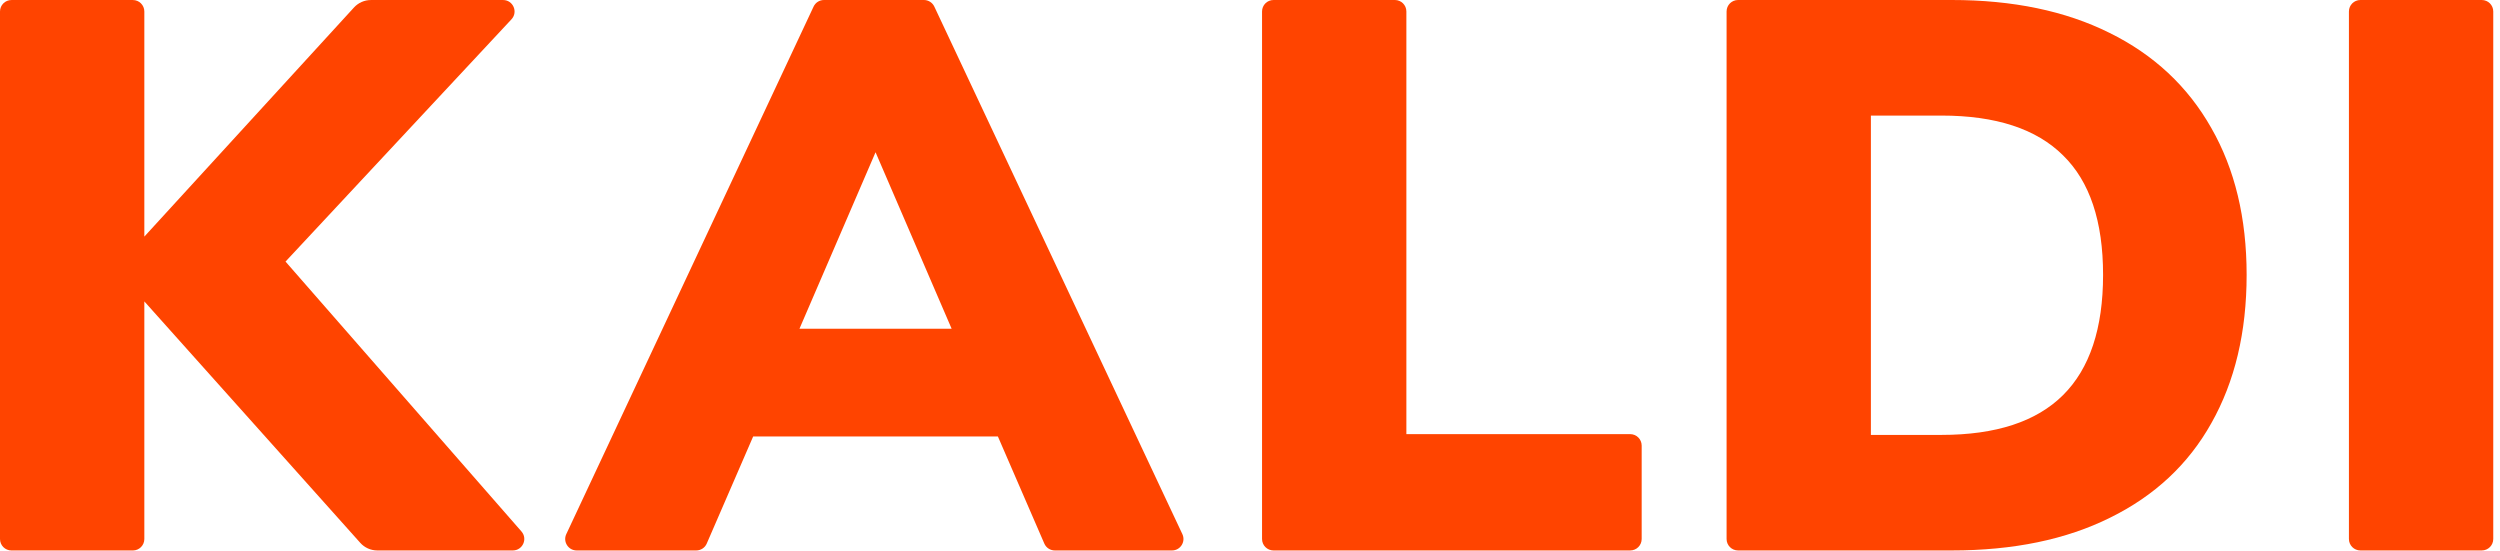
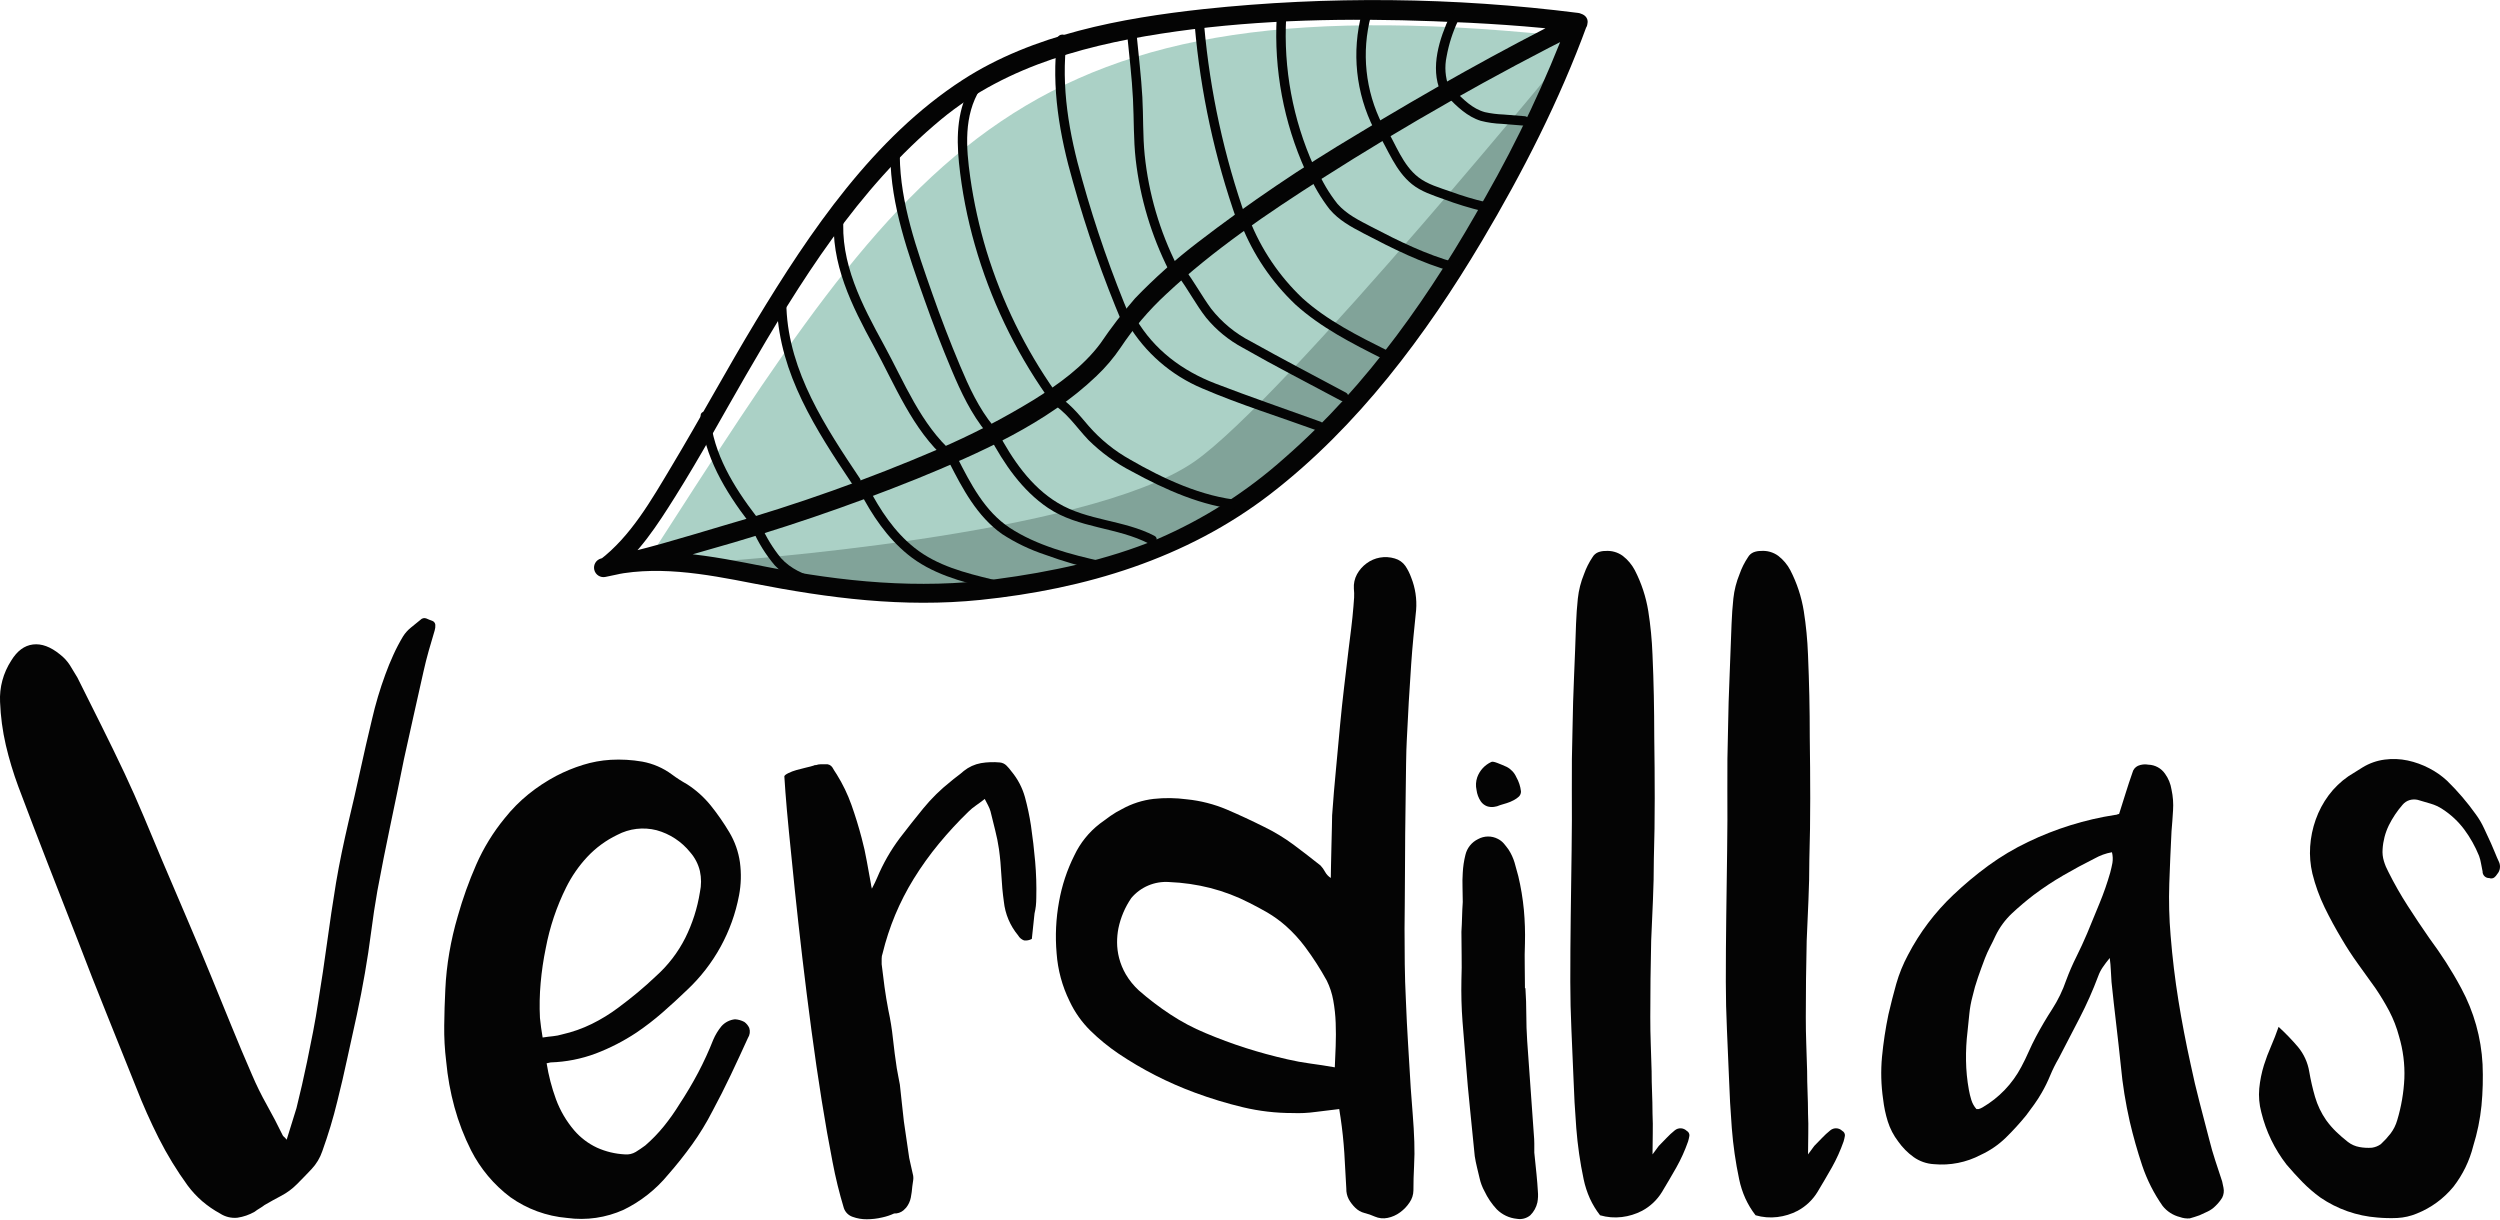
- <svg xmlns="http://www.w3.org/2000/svg" xmlns:xlink="http://www.w3.org/1999/xlink" viewBox="0 0 109 24">
-   <g transform="translate(-1470)">
-     <g style="mix-blend-mode:normal" transform="translate(1470)" fill="#f40">
-       <use xlink:href="#b" style="mix-blend-mode:normal" />
-       <use xlink:href="#c" style="mix-blend-mode:normal" />
-       <use xlink:href="#d" style="mix-blend-mode:normal" />
-       <use xlink:href="#e" style="mix-blend-mode:normal" />
-       <use xlink:href="#f" style="mix-blend-mode:normal" />
+ <svg xmlns="http://www.w3.org/2000/svg" width="535.149" height="260.997" viewBox="0 0 535.149 260.997">
+   <g id="Grupo_53" data-name="Grupo 53" transform="translate(-7.117 -33.94)">
+     <g id="Grupo_49" data-name="Grupo 49" transform="translate(145.511 39.348)">
+       <path id="Trazado_271" data-name="Trazado 271" d="M31.213,149.786c70.041,7.323,78.185,5.847,108.705-3.75,47.28-16.374,73.607-66.612,90.97-108.458C110.053,24.063,88.17,61.349,31.213,149.786Z" transform="translate(-31.213 -34.882)" fill="#abd1c6" />
+       <path id="Trazado_272" data-name="Trazado 272" d="M34.075,147.347s77.76-5.3,100.814-21.274c19.35-13.405,82.424-90.723,82.424-90.723C190.8,100.745,125.705,182.618,34.075,147.347Z" transform="translate(-17.637 -32.655)" fill="#81a399" />
+     </g>
+     <g id="Grupo_52" data-name="Grupo 52" transform="translate(7.117 33.94)">
+       <g id="Grupo_50" data-name="Grupo 50" transform="translate(127.154)">
+         <path id="Trazado_273" data-name="Trazado 273" d="M35.265,54.926A31.132,31.132,0,0,0,40,62.508c2.286,2.458,5.29,3.733,8.414,4.773,1.241.414,1.826-1.528.592-1.941-2.877-.959-5.617-2.1-7.685-4.394a30.122,30.122,0,0,1-4.267-6.978c-.586-1.172-2.372-.213-1.792.959Z" transform="translate(-1.293 58.528)" fill="#040404" />
+         <path id="Trazado_274" data-name="Trazado 274" d="M237.937,38.144a266.543,266.543,0,0,1-17.827,37.895c-11.418,20.515-25.191,40.359-42.978,55.878a100.683,100.683,0,0,1-27.178,17.374c-10.872,4.537-22.968,7.093-34.615,8.627-16.639,2.188-32.881.557-49.244-2.653-11.579-2.269-23.64-4.779-35.339-1.775a2.03,2.03,0,0,0,.948,3.946c7.317-1.436,14.571-3.676,21.727-5.726a433.467,433.467,0,0,0,44.9-15.266c13.428-5.491,27.873-11.843,38.492-22.02a36.308,36.308,0,0,0,5.163-6.088,63.439,63.439,0,0,1,9.77-11.452c10.08-9.448,21.676-17.282,33.289-24.7a621.118,621.118,0,0,1,55.791-31.658c1.959-.982.965-3.584-.907-3.819a346.439,346.439,0,0,0-80.189-.821c-17.563,1.924-36.471,5.382-51.553,15.145-19.085,12.354-32.7,32.485-44.253,51.6-6.226,10.3-11.935,20.889-18.12,31.2-4.221,7.047-8.69,14.956-15.358,20-2.085,1.579.695,4.537,2.763,2.975,5.6-4.244,9.643-10.556,13.336-16.426,5.37-8.523,10.177-17.391,15.22-26.109,11.458-19.82,23.95-40,41.783-54.769,14.238-11.8,32.508-16.346,50.479-18.856,18.184-2.539,36.683-2.843,55.01-2.16,10.263.379,20.579.994,30.779,2.274l-.907-3.819c-15.754,7.9-31.181,16.558-46.24,25.713a346.642,346.642,0,0,0-34.225,23.2,118.968,118.968,0,0,0-13.382,11.946,102.142,102.142,0,0,0-7.42,9.66c-3.7,4.985-9.04,8.793-14.249,12.055a160.253,160.253,0,0,1-20.533,10.608,381.433,381.433,0,0,1-45.7,16.265c-8.684,2.567-17.512,5.347-26.414,7.093l.948,3.946c10.442-2.682,21.274-.626,31.629,1.4,16.173,3.165,32.123,5.226,48.629,3.532,22.416-2.309,44.115-8.81,62.109-22.692,18.7-14.427,33.266-33.978,45.252-54.137,8.707-14.646,16.644-30.176,22.5-46.217.9-2.452-2.992-3.624-3.883-1.177Z" transform="translate(-29.256 -33.94)" fill="#040404" />
+         <path id="Trazado_275" data-name="Trazado 275" d="M61.3,38.939c2.062,2.1,4.273,4.279,7.162,5.163a21.235,21.235,0,0,0,4.5.643l4.83.391c1.3.1,1.35-1.924.052-2.027l-4.509-.362a22.258,22.258,0,0,1-4-.505c-2.671-.724-4.669-2.768-6.553-4.681-.919-.93-2.406.448-1.488,1.378Z" transform="translate(121.37 -18.234)" fill="#040404" />
+         <path id="Trazado_276" data-name="Trazado 276" d="M63.41,50.206a11.664,11.664,0,0,1-.494-6.6A30.6,30.6,0,0,1,65.351,36a1.054,1.054,0,0,0-.322-1.4,1.021,1.021,0,0,0-1.4.316c-2.251,4.865-4.267,11.039-2.01,16.248.517,1.2,2.3.235,1.786-.953Z" transform="translate(119.593 -31.528)" fill="#040404" />
+         <path id="Trazado_277" data-name="Trazado 277" d="M58.578,40.068c2.3,3.785,3.842,8.276,7.392,11.136,1.964,1.585,4.411,2.355,6.754,3.2a73.253,73.253,0,0,0,8.563,2.619c1.264.281,1.861-1.654.586-1.941a66.778,66.778,0,0,1-7.621-2.286c-2.338-.827-4.911-1.528-6.9-3.067-3.389-2.625-4.83-7.064-6.984-10.62-.678-1.114-2.47-.161-1.792.959Z" transform="translate(109.118 -11.782)" fill="#040404" />
+         <path id="Trazado_278" data-name="Trazado 278" d="M63.24,58.895A32.784,32.784,0,0,1,60.8,35.588c.339-1.258-1.6-1.849-1.941-.586a34.946,34.946,0,0,0,2.59,24.846,1.016,1.016,0,0,0,1.792-.953Z" transform="translate(105.513 -32.234)" fill="#040404" />
+         <path id="Trazado_279" data-name="Trazado 279" d="M55.97,41.633a35.155,35.155,0,0,0,4.543,7.7c1.993,2.366,4.606,3.762,7.3,5.175,6.151,3.216,12.377,6.352,19.1,8.2a1.014,1.014,0,0,0,.586-1.941c-6.329-1.74-12.2-4.635-18-7.662-2.642-1.378-5.313-2.653-7.306-4.934a32.252,32.252,0,0,1-4.428-7.489c-.569-1.183-2.355-.224-1.792.953Z" transform="translate(96.948 -4.537)" fill="#040404" />
+         <path id="Trazado_280" data-name="Trazado 280" d="M62.725,67.272a68.437,68.437,0,0,1-5.91-31.859c.075-1.3-1.953-1.355-2.027-.052a70.542,70.542,0,0,0,6.151,32.864c.54,1.195,2.326.23,1.786-.953Z" transform="translate(91.353 -31.715)" fill="#040404" />
+         <path id="Trazado_281" data-name="Trazado 281" d="M53.448,43.538a48.063,48.063,0,0,0,11.63,17.224c5.479,4.957,12.113,8.316,18.666,11.607,1.16.58,2.251-1.131,1.086-1.717-6.381-3.2-12.928-6.444-18.264-11.269a46.823,46.823,0,0,1-11.332-16.8c-.505-1.206-2.292-.241-1.786.953Z" transform="translate(85.072 4.431)" fill="#040404" />
+         <path id="Trazado_282" data-name="Trazado 282" d="M62.643,76.9a168.117,168.117,0,0,1-8.965-41.163c-.109-1.287-2.142-1.355-2.027-.052a169.512,169.512,0,0,0,9.023,41.686c.425,1.218,2.407.764,1.97-.471Z" transform="translate(76.945 -30.144)" fill="#040404" />
+         <path id="Trazado_283" data-name="Trazado 283" d="M49.268,47.2A33.8,33.8,0,0,0,65.235,61.1c8.029,3.452,16.489,6.082,24.7,9.057,1.229.448,1.815-1.493.592-1.941-7.484-2.705-15.03-5.29-22.457-8.15C60.922,57.312,55,52.89,51.055,46.245c-.666-1.12-2.458-.172-1.786.953Z" transform="translate(64.968 22.044)" fill="#040404" />
+         <path id="Trazado_284" data-name="Trazado 284" d="M62.713,96.337a248.117,248.117,0,0,1-10.5-30.067c-2.8-9.781-4.595-19.872-3.3-30.049.161-1.292-1.867-1.338-2.027-.052-1.321,10.338.5,20.642,3.348,30.572A251.547,251.547,0,0,0,60.927,97.291c.517,1.2,2.3.235,1.786-.953Z" transform="translate(52.282 -27.83)" fill="#040404" />
+         <path id="Trazado_285" data-name="Trazado 285" d="M46.633,50.445c3.555,1.9,5.651,5.278,8.351,8.121A37.626,37.626,0,0,0,64.3,65.309c7.07,3.877,15.134,7.5,23.249,8.207,1.3.115,1.35-1.913.052-2.027-8.23-.724-16.593-4.623-23.663-8.713a33.339,33.339,0,0,1-8.879-7.185c-2.217-2.585-4.285-5.232-7.34-6.858-1.149-.615-2.24,1.1-1.085,1.712Z" transform="translate(50.838 35.608)" fill="#040404" />
+         <path id="Trazado_286" data-name="Trazado 286" d="M63.643,103.267a106.416,106.416,0,0,1-14.663-30,105.912,105.912,0,0,1-3.492-15.783c-.9-6.375-1.436-13.256,2.137-18.953a1.016,1.016,0,0,0-1.717-1.085c-3.2,5.106-3.429,11.05-2.837,16.9a102.1,102.1,0,0,0,3.4,17.569,107.935,107.935,0,0,0,15.387,32.307c.735,1.057,2.533.115,1.786-.953Z" transform="translate(35.052 -19.489)" fill="#040404" />
+         <path id="Trazado_287" data-name="Trazado 287" d="M42.584,52.388c2.895,5.692,6.025,11.625,11.366,15.4a39.8,39.8,0,0,0,9.241,4.434,88.222,88.222,0,0,0,11.584,3.371c1.269.276,1.867-1.666.592-1.941-6.662-1.465-14.043-3.412-19.8-7.214-5.347-3.532-8.374-9.454-11.2-15-.592-1.166-2.378-.207-1.786.953Z" transform="translate(33.402 46.531)" fill="#040404" />
+         <path id="Trazado_288" data-name="Trazado 288" d="M63.771,93.554c-6.95-6.111-10.464-15.122-14.812-23.077-4.681-8.558-9.494-17.6-8.638-27.666.109-1.3-1.918-1.35-2.027-.052C37.432,52.89,42.079,62.1,46.788,70.741c4.537,8.3,8.242,17.81,15.5,24.2.976.856,2.47-.517,1.488-1.384Z" transform="translate(13.121 3.395)" fill="#040404" />
+         <path id="Trazado_289" data-name="Trazado 289" d="M39.265,53.489c2.607,5.037,5.83,9.838,10.263,13.451,5.054,4.124,11.355,5.8,17.575,7.306,1.264.31,1.861-1.631.592-1.941-5.87-1.424-11.849-2.935-16.679-6.754-4.342-3.429-7.443-8.156-9.965-13.015a1.013,1.013,0,0,0-1.786.953Z" transform="translate(17.641 51.753)" fill="#040404" />
+         <path id="Trazado_290" data-name="Trazado 290" d="M53.83,82.719C46.461,71.7,38.667,59.941,38.1,46.255c-.052-1.292-2.085-1.361-2.027-.052.58,14.089,8.368,26.115,15.967,37.47.718,1.08,2.516.132,1.786-.953Z" transform="translate(3.093 19.72)" fill="#040404" />
+         <path id="Trazado_291" data-name="Trazado 291" d="M45.111,71.635c-4.773-6.232-9.166-13.353-9.85-21.354-.109-1.287-2.137-1.355-2.027-.052.735,8.592,5.255,16.082,10.39,22.784.8,1.04,2.28-.35,1.488-1.378Z" transform="translate(-10.409 38.839)" fill="#040404" />
+         <path id="Trazado_292" data-name="Trazado 292" d="M51.2,45.662c2.177,2.866,3.814,6.105,6.031,8.942a26.1,26.1,0,0,0,7.886,6.467c6.881,3.94,13.968,7.558,20.958,11.3,1.149.615,2.234-1.1,1.085-1.712-6.783-3.63-13.606-7.191-20.314-10.941a25.571,25.571,0,0,1-8.529-7.024c-2-2.717-3.584-5.715-5.629-8.408-.793-1.04-2.274.35-1.488,1.378Z" transform="translate(73.781 13.38)" fill="#040404" />
+         <path id="Trazado_293" data-name="Trazado 293" d="M59.844,85.542A68.305,68.305,0,0,1,52.883,61.81c-.419-4.124-.27-8.265-.5-12.394-.253-4.463-.793-8.914-1.223-13.359-.126-1.281-2.16-1.35-2.027-.052.448,4.589,1.011,9.184,1.241,13.79.224,4.336.1,8.667.586,12.992a70.506,70.506,0,0,0,7.1,23.709c.586,1.172,2.372.213,1.786-.953Z" transform="translate(64.995 -28.613)" fill="#040404" />
+         <path id="Trazado_294" data-name="Trazado 294" d="M44.1,51.427c3.113,5.835,6.978,11.55,12.544,15.3,6.57,4.422,14.8,4.089,21.693,7.69,1.154.6,2.24-1.114,1.085-1.717C72.893,69.295,65.1,69.484,58.77,65.676c-5.824-3.5-9.752-9.327-12.882-15.209a1.017,1.017,0,0,0-1.792.959Z" transform="translate(40.534 41.995)" fill="#040404" />
+         <path id="Trazado_295" data-name="Trazado 295" d="M62.4,98.436C59.212,94.547,57.133,90,55.2,85.4q-3.188-7.581-5.91-15.358c-3.308-9.448-6.858-19.332-6.961-29.452-.011-1.3-2.039-1.361-2.027-.052.109,10.614,3.819,20.958,7.329,30.854q2.671,7.564,5.784,14.967c2.01,4.773,4.2,9.431,7.5,13.457.827,1.011,2.309-.373,1.488-1.378Z" transform="translate(23.126 -7.179)" fill="#040404" />
+       </g>
+       <g id="Grupo_51" data-name="Grupo 51" transform="translate(0 117.932)">
+         <path id="Trazado_296" data-name="Trazado 296" d="M68.481,168.642c.379-1.264.747-2.441,1.091-3.515s.683-2.16,1.005-3.239q1.232-4.945,2.28-9.988.672-3.231,1.287-6.415t1.1-6.421q1.042-6.375,1.9-12.7t1.9-12.7c.379-2.223.787-4.388,1.229-6.519s.925-4.3,1.436-6.513q1.327-5.514,2.516-10.987T86.745,78.66a79.191,79.191,0,0,1,2.854-9.6q.758-2.093,1.712-4.187a38.691,38.691,0,0,1,2.1-4,7.69,7.69,0,0,1,1.66-1.855c.666-.534,1.35-1.091,2.045-1.66a1.142,1.142,0,0,1,1.287-.287,10.918,10.918,0,0,0,1.189.477,1.014,1.014,0,0,1,.712.856,3.4,3.4,0,0,1-.144,1.235c-.442,1.459-.873,2.918-1.281,4.376s-.781,2.918-1.1,4.371q-1.051,4.661-2.091,9.322T93.6,87.126q-1.43,7.133-2.906,14.129t-2.8,14.123q-.767,4.377-1.332,8.8t-1.332,8.8q-.379,2.188-.81,4.422t-.9,4.422q-1.051,4.661-2.045,9.322t-2.142,9.23c-.442,1.838-.936,3.641-1.47,5.416s-1.131,3.555-1.763,5.33a10.494,10.494,0,0,1-2.28,3.8q-1.525,1.62-3.136,3.233a13.684,13.684,0,0,1-3.331,2.475q-1.809.948-3.613,2a9.6,9.6,0,0,1-1.051.712,9.6,9.6,0,0,0-1.051.712,10.509,10.509,0,0,1-3.7,1.286,5.718,5.718,0,0,1-3.71-.9,22.315,22.315,0,0,1-3.808-2.619,21.237,21.237,0,0,1-3.136-3.377,74.094,74.094,0,0,1-6.186-10.131c-1.769-3.515-3.394-7.145-4.847-10.89q-3.145-7.891-6.278-15.645t-6.18-15.743q-3.239-8.279-6.427-16.455T11.03,93.024A74.694,74.694,0,0,1,8.365,84.18,49.617,49.617,0,0,1,7.13,74.95a14.9,14.9,0,0,1,2.378-8.845q1.9-3.136,4.664-3.475t5.8,2.142a9.143,9.143,0,0,1,2.1,2.28q.844,1.335,1.614,2.665Q26.25,74.861,28.771,79.9T33.762,90.17q2.188,4.661,4.141,9.322t3.946,9.419q2.662,6.28,5.278,12.366t5.181,12.366q2.188,5.324,4.331,10.6t4.428,10.516a66.053,66.053,0,0,0,3.182,6.461c1.177,2.1,2.3,4.25,3.377,6.467a.945.945,0,0,0,.287.339A3.751,3.751,0,0,1,68.481,168.642Z" transform="translate(-7.117 -42.606)" fill="#040404" />
+         <path id="Trazado_297" data-name="Trazado 297" d="M88.687,121.845q-1.809,3.989-3.664,7.9t-3.946,7.794a56.012,56.012,0,0,1-4.325,7.087q-2.429,3.377-5.186,6.519a28.488,28.488,0,0,1-9.465,7.466,22.052,22.052,0,0,1-12.124,1.757A24.524,24.524,0,0,1,37.8,155.9a29.044,29.044,0,0,1-8.368-9.988,49.429,49.429,0,0,1-3.567-9.276,56.865,56.865,0,0,1-1.763-9.752,56.345,56.345,0,0,1-.425-7.7q.043-3.8.235-7.708a63.388,63.388,0,0,1,.856-7.891,68.258,68.258,0,0,1,1.809-7.8,84.649,84.649,0,0,1,3.946-11.033,42.748,42.748,0,0,1,6.134-9.988A33.025,33.025,0,0,1,41.7,69.672a36.865,36.865,0,0,1,5.99-3.946,34.685,34.685,0,0,1,5.663-2.332A25.073,25.073,0,0,1,59.3,62.3a29.8,29.8,0,0,1,6.754.385,15.248,15.248,0,0,1,6.369,2.757c.505.379,1.034.747,1.574,1.091s1.091.683,1.666,1A21.48,21.48,0,0,1,80.744,72.1,49.768,49.768,0,0,1,84.7,77.8a17.242,17.242,0,0,1,2.28,6.467,22.062,22.062,0,0,1-.19,7.041A37.245,37.245,0,0,1,75.661,111.57q-2.576,2.481-5.232,4.8a57.263,57.263,0,0,1-5.617,4.331,44.3,44.3,0,0,1-8.707,4.474,30.274,30.274,0,0,1-9.649,1.9,7.811,7.811,0,0,0-.856.19,41.226,41.226,0,0,0,2,7.7,22.016,22.016,0,0,0,3.9,6.657,14.573,14.573,0,0,0,4.893,3.71,16.52,16.52,0,0,0,5.944,1.43,3.821,3.821,0,0,0,2.338-.523c.666-.413,1.344-.873,2.039-1.384a32.37,32.37,0,0,0,4-4.135,44.8,44.8,0,0,0,3.325-4.71q2.188-3.325,4-6.749a70.879,70.879,0,0,0,3.228-7.041,12.055,12.055,0,0,1,1.763-2.9,4.49,4.49,0,0,1,2.9-1.476,4.874,4.874,0,0,1,1.993.569,3.281,3.281,0,0,1,1.051,1.287A2.494,2.494,0,0,1,88.687,121.845Zm-43.943-.1c.821-.126,1.568-.218,2.228-.281a10.49,10.49,0,0,0,1.953-.385,28.749,28.749,0,0,0,6.329-2.234,35.8,35.8,0,0,0,5.657-3.469q2.188-1.62,4.187-3.285t3.894-3.469a27.719,27.719,0,0,0,6.283-8.184,33.91,33.91,0,0,0,3.136-9.8,10.674,10.674,0,0,0,0-4.514,9.4,9.4,0,0,0-2.091-4.043,13.986,13.986,0,0,0-7.179-4.71,11.8,11.8,0,0,0-8.42,1,21.629,21.629,0,0,0-6.421,4.71A27.378,27.378,0,0,0,49.787,89.6a49.91,49.91,0,0,0-4.376,13.032,64.945,64.945,0,0,0-1.091,7.42,53.6,53.6,0,0,0-.149,7.512c.063.7.149,1.384.241,2.045S44.612,120.989,44.744,121.747Z" transform="translate(71.412 -17.588)" fill="#040404" />
+         <path id="Trazado_298" data-name="Trazado 298" d="M89.138,75.921q.569,3.9.9,7.708a69.816,69.816,0,0,1,.241,7.8c0,.569-.034,1.137-.092,1.712a14.454,14.454,0,0,1-.287,1.614l-.574,5.427a2.734,2.734,0,0,1-1.666.327,2.41,2.41,0,0,1-1.281-1.091,13.505,13.505,0,0,1-3.044-7.225c-.258-1.844-.431-3.71-.528-5.617s-.264-3.773-.517-5.611a39.034,39.034,0,0,0-.81-4.043q-.526-2.042-1-4.043A6.666,6.666,0,0,0,79.96,71.6c-.224-.414-.465-.873-.718-1.378-.632.505-1.246.965-1.849,1.378a11.734,11.734,0,0,0-1.666,1.378,83.59,83.59,0,0,0-6.278,6.8,68.169,68.169,0,0,0-5.422,7.564,55.349,55.349,0,0,0-3.951,7.7,56,56,0,0,0-2.705,8.276,2.825,2.825,0,0,0-.19,1.091V105.6c.19,1.654.391,3.285.615,4.9s.494,3.245.81,4.9a56.31,56.31,0,0,1,.994,6.18c.23,2.091.494,4.187.816,6.278.126.632.235,1.235.333,1.8s.207,1.143.327,1.717c.132,1.332.27,2.659.431,3.992s.3,2.636.431,3.9c.19,1.269.379,2.573.569,3.9s.385,2.63.569,3.9c.126.574.253,1.143.379,1.717s.253,1.137.385,1.706a3.187,3.187,0,0,1,.092,1.332c-.057.448-.126.89-.19,1.332a21.12,21.12,0,0,1-.327,2.43,5.015,5.015,0,0,1-1,2.137l-.574.569a2.912,2.912,0,0,1-2,.672,12.025,12.025,0,0,1-2.567.85,14.3,14.3,0,0,1-3.279.385,8.616,8.616,0,0,1-3.044-.523,3,3,0,0,1-1.861-1.855,95.259,95.259,0,0,1-2.424-9.9q-1.18-5.988-2.326-13.17t-2.194-15.03Q41.1,111.878,40.2,104.219t-1.62-14.6q-.715-6.935-1.241-12.268c-.345-3.555-.6-6.4-.758-8.563s-.235-3.3-.235-3.423c.057-.19.345-.414.856-.666a10.14,10.14,0,0,1,1.757-.666c.666-.19,1.344-.362,2.045-.523s1.235-.3,1.614-.425a.565.565,0,0,1,.385-.1c.063,0,.092-.029.092-.1v.1a3.5,3.5,0,0,1,1.1-.19h1a1.516,1.516,0,0,1,1.43.666c.253.442.563.953.948,1.522A33.75,33.75,0,0,1,50.714,71.5q1.232,3.472,2.182,7.087c.448,1.648.81,3.3,1.1,4.945s.58,3.3.9,4.951a1.167,1.167,0,0,0,.046.333,4.326,4.326,0,0,1,.144.615c.253-.505.477-.948.672-1.332s.345-.724.471-1.045a39.451,39.451,0,0,1,4.847-8.466q2.473-3.231,5.043-6.375a37.9,37.9,0,0,1,5.807-5.7c.442-.385.9-.747,1.378-1.1s.965-.741,1.47-1.189a8.207,8.207,0,0,1,3.664-1.666,15.748,15.748,0,0,1,4.043-.144,2.324,2.324,0,0,1,1.424.672,10.369,10.369,0,0,1,1.051,1.235,14.844,14.844,0,0,1,2.895,5.514A54.163,54.163,0,0,1,89.138,75.921Z" transform="translate(131.548 -17.135)" fill="#040404" />
+         <path id="Trazado_299" data-name="Trazado 299" d="M107.122,172.849q-2.662.293-5.089.62a27.342,27.342,0,0,1-4.9.235,45.448,45.448,0,0,1-10.608-1.235,89.172,89.172,0,0,1-10.321-3.136,77.918,77.918,0,0,1-8.46-3.71,76.565,76.565,0,0,1-7.9-4.658,42.857,42.857,0,0,1-5.99-4.9,21.913,21.913,0,0,1-4.468-6.329,27.718,27.718,0,0,1-2.763-10.223,41.423,41.423,0,0,1,.523-11.079,36.13,36.13,0,0,1,3.279-9.9,18.615,18.615,0,0,1,5.428-6.754q1.137-.853,2.28-1.666a18.892,18.892,0,0,1,2.475-1.47,18.286,18.286,0,0,1,6.794-2.188,29.667,29.667,0,0,1,7.093.092,29.579,29.579,0,0,1,8.558,2.188q4,1.714,7.989,3.71a40.227,40.227,0,0,1,6.278,3.8q2.946,2.2,5.8,4.474a6.06,6.06,0,0,1,.953,1.332,3.655,3.655,0,0,0,1.241,1.332c0-.448.011-1.332.046-2.665s.057-2.728.092-4.187.063-2.82.1-4.089.046-2.091.046-2.47q.379-5.333.81-9.706t.9-9.7q.379-4,.856-8.041c.322-2.688.632-5.37.953-8.035.19-1.522.379-3.055.574-4.612s.345-3.09.471-4.618c.063-.626.109-1.264.144-1.9a12.392,12.392,0,0,0-.052-1.9,5.644,5.644,0,0,1,.666-3.09,7.175,7.175,0,0,1,2.05-2.332,6.738,6.738,0,0,1,2.849-1.235,6.881,6.881,0,0,1,3.193.19,4.148,4.148,0,0,1,2.28,1.62,11.414,11.414,0,0,1,1.235,2.47,15.556,15.556,0,0,1,1.051,6.944q-.293,2.852-.574,5.755t-.477,5.755q-.284,4.092-.523,8.179t-.425,8.184c-.069,1.2-.115,2.866-.149,4.991s-.057,4.486-.092,7.087-.063,5.3-.1,8.087-.046,5.485-.046,8.081-.011,4.968-.046,7.087-.046,3.791-.046,5q0,3.8.046,7.6c.034,2.539.109,5.106.241,7.708q.181,4.755.471,9.413t.569,9.419c.132,1.9.27,3.808.431,5.709s.264,3.837.333,5.8q.095,2.567-.052,5.186c-.092,1.746-.138,3.469-.138,5.181a4.607,4.607,0,0,1-.81,2.567,8.133,8.133,0,0,1-2.045,2.142,6.693,6.693,0,0,1-2.665,1.189,4.545,4.545,0,0,1-2.757-.287,12.963,12.963,0,0,0-2.188-.758,4.283,4.283,0,0,1-2-1.143,7.975,7.975,0,0,1-1.378-1.8,4.668,4.668,0,0,1-.523-2.286q-.2-3.808-.425-7.61c-.167-2.533-.431-5.071-.81-7.61-.069-.316-.109-.62-.144-.9S107.185,173.171,107.122,172.849Zm-42.9-25.392a61.149,61.149,0,0,0,6.748,5.135,44.8,44.8,0,0,0,7.518,3.992q4.282,1.809,8.609,3.193T96,162.2q2.464.577,4.939.908t5.232.81c.063-1.4.132-2.918.19-4.566s.063-3.3,0-4.945a33.458,33.458,0,0,0-.517-4.807,15.791,15.791,0,0,0-1.384-4.233,62.722,62.722,0,0,0-4.612-7.179,30.182,30.182,0,0,0-4.187-4.566,26.241,26.241,0,0,0-3.946-2.854c-1.269-.729-2.539-1.407-3.8-2.045a40.281,40.281,0,0,0-8.368-3.188,42.889,42.889,0,0,0-8.845-1.281,9.691,9.691,0,0,0-8.092,3.423,17.9,17.9,0,0,0-2.757,6.467,15.563,15.563,0,0,0-.287,3.044,13.637,13.637,0,0,0,.431,3.331,13.933,13.933,0,0,0,1.424,3.469A15.111,15.111,0,0,0,64.224,147.458Z" transform="translate(179.556 -53.378)" fill="#040404" />
+         <path id="Trazado_300" data-name="Trazado 300" d="M77.2,146c.19,1.654.345,3.2.477,4.664q.189,1.9.287,3.613a8.507,8.507,0,0,1-.1,2.378,5.571,5.571,0,0,1-1.522,2.763,3.522,3.522,0,0,1-2.854.758,7.047,7.047,0,0,1-4.331-2.045,15.084,15.084,0,0,1-2.613-3.854,10.368,10.368,0,0,1-1.045-2.757c-.19-.821-.385-1.614-.569-2.378s-.35-1.551-.477-2.378q-.482-5.04-1-9.988t-.9-9.988q-.388-4.471-.718-8.845T61.6,109q.095-2.567.046-5.135T61.6,98.732c.063-1.08.115-2.142.138-3.188s.08-2.108.149-3.188c0-1.08-.017-2.125-.052-3.142s-.017-2.056.052-3.136a19.816,19.816,0,0,1,.569-3.808,5.025,5.025,0,0,1,2.711-3.377,4.477,4.477,0,0,1,4.233-.046,4.191,4.191,0,0,1,1.287,1c.35.414.678.839,1,1.287a10.887,10.887,0,0,1,1.281,2.757q.422,1.43.81,2.946a52.929,52.929,0,0,1,1.189,7.185A61,61,0,0,1,75.2,101.2q-.095,2.473-.046,4.807t.046,4.8h.1c.126,1.9.19,3.791.19,5.657s.063,3.756.19,5.663L77.1,142.106c.063.695.1,1.344.1,1.947ZM69.873,71.623A4.187,4.187,0,0,1,68.546,72a3.282,3.282,0,0,1-1.476-.144,2.84,2.84,0,0,1-1.327-1.045,5.614,5.614,0,0,1-.907-2.429,5,5,0,0,1,.144-2.705,5.741,5.741,0,0,1,2.992-3.285c.2-.126.62-.063,1.287.19s1.344.54,2.045.856a4.524,4.524,0,0,1,2.045,2.188,7.923,7.923,0,0,1,1,3.044,1.5,1.5,0,0,1-.425,1.1,5.035,5.035,0,0,1-1.143.8,8.047,8.047,0,0,1-1.476.62C70.8,71.353,70.321,71.491,69.873,71.623Z" transform="translate(251.231 -17.207)" fill="#040404" />
+         <path id="Trazado_301" data-name="Trazado 301" d="M85.24,191.738A11.158,11.158,0,0,1,81,195.729a12.576,12.576,0,0,1-4.325,1.332,11.615,11.615,0,0,1-4.664-.379,18.2,18.2,0,0,1-2.188-3.613,20.234,20.234,0,0,1-1.327-4.1,84.715,84.715,0,0,1-1.574-10.935q-.431-5.514-.615-11.039-.2-5.135-.431-10.126t-.235-10.131q0-7.039.092-14.031t.19-14.123q.095-6.565.046-13.083c-.029-4.336.017-8.7.149-13.072q.086-5.617.327-11.131t.425-11.228c.069-1.832.2-3.641.385-5.416a19.2,19.2,0,0,1,1.332-5.238A15.993,15.993,0,0,1,70.4,55.809a2.468,2.468,0,0,1,1.189-1.045,4.207,4.207,0,0,1,1.568-.281,5.54,5.54,0,0,1,3.71,1.045,9.422,9.422,0,0,1,2.567,3.044,29.3,29.3,0,0,1,2.9,8.793,78.433,78.433,0,0,1,.9,9.276q.2,4.48.287,8.851t.092,8.845q.095,6.556.1,13.078t-.19,13.078q0,4.376-.19,8.7t-.379,8.707q-.095,4.187-.144,8.225t-.046,8.133c0,1.964.029,3.9.1,5.8s.121,3.842.184,5.807c0,1.459.034,2.946.092,4.468s.1,3.044.1,4.566c.069,1.459.08,2.9.052,4.331s-.052,2.9-.052,4.422c.253-.316.477-.62.666-.9s.419-.586.672-.907c.569-.569,1.12-1.143,1.666-1.712a16.86,16.86,0,0,1,1.752-1.62,1.909,1.909,0,0,1,2.567.1,1.073,1.073,0,0,1,.574,1.045,10.134,10.134,0,0,1-.287,1.235,34.958,34.958,0,0,1-2.516,5.565Q86.848,189.073,85.24,191.738Z" transform="translate(270.497 -54.474)" fill="#040404" />
+         <path id="Trazado_302" data-name="Trazado 302" d="M91.035,191.738a11.158,11.158,0,0,1-4.239,3.992,12.565,12.565,0,0,1-4.331,1.332,11.6,11.6,0,0,1-4.658-.379,18.2,18.2,0,0,1-2.188-3.613,19.879,19.879,0,0,1-1.327-4.1A84.7,84.7,0,0,1,72.72,178.04q-.431-5.514-.615-11.039-.2-5.135-.431-10.126t-.235-10.131q0-7.039.092-14.031t.19-14.123q.095-6.565.046-13.083c-.029-4.336.017-8.7.149-13.072Q72,86.817,72.243,81.3c.155-3.682.3-7.42.425-11.228.069-1.832.2-3.641.385-5.416a19.2,19.2,0,0,1,1.332-5.238,15.991,15.991,0,0,1,1.809-3.613,2.468,2.468,0,0,1,1.189-1.045,4.186,4.186,0,0,1,1.568-.281,5.54,5.54,0,0,1,3.71,1.045,9.422,9.422,0,0,1,2.567,3.044,29.3,29.3,0,0,1,2.9,8.793,78.419,78.419,0,0,1,.9,9.276q.19,4.48.287,8.851t.092,8.845q.095,6.556.1,13.078t-.189,13.078q0,4.376-.19,8.7T88.75,137.9c-.069,2.791-.109,5.531-.144,8.225s-.046,5.41-.046,8.133c0,1.964.029,3.9.1,5.8s.121,3.842.184,5.807c0,1.459.034,2.946.092,4.468s.1,3.044.1,4.566c.069,1.459.08,2.9.052,4.331s-.052,2.9-.052,4.422c.253-.316.477-.62.666-.9s.414-.586.666-.907c.574-.569,1.126-1.143,1.666-1.712a17.525,17.525,0,0,1,1.757-1.62,1.909,1.909,0,0,1,2.567.1,1.073,1.073,0,0,1,.574,1.045,10.144,10.144,0,0,1-.287,1.235,34.96,34.96,0,0,1-2.516,5.565Q92.644,189.073,91.035,191.738Z" transform="translate(297.99 -54.474)" fill="#040404" />
+         <path id="Trazado_303" data-name="Trazado 303" d="M143.267,159.609a4.913,4.913,0,0,1-2.1-.287,6.819,6.819,0,0,1-3.7-2.378,33.823,33.823,0,0,1-4.376-8.655q-1.525-4.566-2.665-9.419-.663-2.946-1.143-5.9t-.758-5.99c-.322-3.044-.649-6.042-1-8.988s-.683-5.944-1-8.988c-.063-.821-.109-1.648-.144-2.475s-.109-1.712-.235-2.659c-.574.695-1.063,1.344-1.476,1.947a8.584,8.584,0,0,0-1,1.953,81.894,81.894,0,0,1-3.946,8.891q-2.24,4.333-4.514,8.707a30.067,30.067,0,0,0-1.815,3.658,30.447,30.447,0,0,1-1.8,3.664,29.077,29.077,0,0,1-1.614,2.521c-.574.793-1.149,1.568-1.712,2.326a56.8,56.8,0,0,1-4.382,4.807A19.158,19.158,0,0,1,98.56,146a17.932,17.932,0,0,1-10.085,2,8.287,8.287,0,0,1-4.319-1.522,14.172,14.172,0,0,1-3.291-3.331,13.926,13.926,0,0,1-2.228-4.279,25.689,25.689,0,0,1-1-4.756,38.2,38.2,0,0,1-.241-9.08,83.73,83.73,0,0,1,1.378-9.086q.767-3.325,1.666-6.519a31.335,31.335,0,0,1,2.527-6.226,48.54,48.54,0,0,1,9.695-12.842,76.925,76.925,0,0,1,7.518-6.278,53.7,53.7,0,0,1,8.46-5.043,66.451,66.451,0,0,1,18.643-5.8.979.979,0,0,0,.477-.1.944.944,0,0,1,.385-.092q.758-2.378,1.424-4.52T131,64.205a2.152,2.152,0,0,1,1.189-1.476,3.862,3.862,0,0,1,2.234-.241,4.5,4.5,0,0,1,3.567,1.953,7.832,7.832,0,0,1,1.378,3.377,15.931,15.931,0,0,1,.327,4.474c-.086,1.516-.2,3.01-.327,4.468q-.284,5.608-.477,11.177a94.39,94.39,0,0,0,.287,11.171q.569,7.047,1.666,13.842t2.613,13.652q.853,4.092,1.907,8.133t2.091,8.035c.373,1.522.81,3.015,1.287,4.474s.965,2.946,1.47,4.468c.063.253.161.7.281,1.332a3.239,3.239,0,0,1-.281,2.142,9.071,9.071,0,0,1-1.43,1.758,5.806,5.806,0,0,1-1.666,1.189c-.6.287-1.189.551-1.752.81C144.662,159.2,143.967,159.413,143.267,159.609Zm-45.66-23.4h.477a3.694,3.694,0,0,0,.861-.379,21.737,21.737,0,0,0,8.271-8.655q.861-1.611,1.574-3.234c.477-1.074.994-2.154,1.568-3.234q1.62-3.041,3.475-5.9a28.347,28.347,0,0,0,2.992-6.18,49.35,49.35,0,0,1,2.188-5.043q1.232-2.473,2.28-4.945,1.335-3.239,2.665-6.473a61.593,61.593,0,0,0,2.286-6.559c.189-.7.345-1.4.477-2.091a5.777,5.777,0,0,0-.1-2.286,11.405,11.405,0,0,0-1.953.523,12.774,12.774,0,0,0-1.757.81q-3.429,1.714-6.7,3.613a64.833,64.833,0,0,0-6.329,4.187q-2.473,1.9-4.658,3.946a16.363,16.363,0,0,0-3.527,4.8c-.373.827-.775,1.637-1.189,2.429a24.652,24.652,0,0,0-1.091,2.424c-.505,1.332-1,2.682-1.47,4.043a38.378,38.378,0,0,0-1.189,4.135,22.826,22.826,0,0,0-.666,3.664c-.132,1.235-.253,2.493-.385,3.756a46.031,46.031,0,0,0-.327,6.278,38.1,38.1,0,0,0,.615,6.278,18.423,18.423,0,0,0,.523,2.142A5.184,5.184,0,0,0,97.607,136.2Z" transform="translate(325.465 -16.733)" fill="#040404" />
+         <path id="Trazado_304" data-name="Trazado 304" d="M95.511,119.567a48.07,48.07,0,0,1,4.141,4.285,11.149,11.149,0,0,1,2.424,5.324,48.81,48.81,0,0,0,1.235,5.376,17.24,17.24,0,0,0,2.383,4.991,19.088,19.088,0,0,0,2.183,2.521c.764.729,1.585,1.447,2.475,2.142a5.636,5.636,0,0,0,2.475,1.091,10.365,10.365,0,0,0,2.665.144,4.359,4.359,0,0,0,1.9-.758,18.745,18.745,0,0,0,2.091-2.28,8.677,8.677,0,0,0,1.424-2.86,37.033,37.033,0,0,0,1.528-8.937,27.952,27.952,0,0,0-1.149-9.034A25.921,25.921,0,0,0,119.2,116.2a52.021,52.021,0,0,0-2.952-4.9q-1.9-2.662-3.756-5.232t-3.469-5.324q-2-3.334-3.664-6.754a37.12,37.12,0,0,1-2.613-7.231,19.659,19.659,0,0,1-.477-5.8,21.349,21.349,0,0,1,1.189-5.755,19.9,19.9,0,0,1,2.757-5.186,17.932,17.932,0,0,1,4.239-4.089c.505-.316,1.005-.632,1.516-.948s1.017-.638,1.522-.953a11.968,11.968,0,0,1,4.71-1.666,14.457,14.457,0,0,1,4.951.19,18.192,18.192,0,0,1,4.606,1.666,17.036,17.036,0,0,1,3.808,2.665,53.125,53.125,0,0,1,6.186,7.225,17.194,17.194,0,0,1,1.757,3q.706,1.568,1.476,3.188c.316.7.6,1.361.85,2s.54,1.3.861,1.993a2.412,2.412,0,0,1-.385,2.573,2.616,2.616,0,0,1-.666.758,1.144,1.144,0,0,1-1.04.1,1.379,1.379,0,0,1-1.43-1.43c-.126-.569-.235-1.143-.333-1.712a9.049,9.049,0,0,0-.425-1.62,25.751,25.751,0,0,0-3.142-5.611,18.022,18.022,0,0,0-4.664-4.371,9.235,9.235,0,0,0-2.567-1.189q-1.421-.431-2.757-.81a3.526,3.526,0,0,0-1.712.046,3.129,3.129,0,0,0-1.522,1,20.842,20.842,0,0,0-2.952,4.422,13.634,13.634,0,0,0-1.327,5.089,6.854,6.854,0,0,0,.281,2.567,11.859,11.859,0,0,0,.953,2.286,76.546,76.546,0,0,0,4.141,7.277c1.482,2.315,3.027,4.612,4.606,6.892q1.9,2.567,3.618,5.232c1.137,1.78,2.217,3.613,3.234,5.519a38.428,38.428,0,0,1,4.566,16.265,64.075,64.075,0,0,1-.235,8.891,43.591,43.591,0,0,1-1.763,8.609,23.507,23.507,0,0,1-4.227,8.707,19.473,19.473,0,0,1-7.857,5.755,12.486,12.486,0,0,1-4.181.948,31.535,31.535,0,0,1-4.279-.1,24.872,24.872,0,0,1-12.176-4.279,30.182,30.182,0,0,1-3.854-3.325q-1.757-1.809-3.377-3.71a29.786,29.786,0,0,1-5.416-11.223,14.685,14.685,0,0,1-.437-5.094,25.216,25.216,0,0,1,1.005-4.991,39.9,39.9,0,0,1,1.522-4.043Q94.75,121.761,95.511,119.567Z" transform="translate(392.243 -17.693)" fill="#040404" />
+       </g>
    </g>
  </g>
-   <defs>
-     <path id="b" d="M22.735 23.171c.283.323.053.829-.376.829h-5.907c-.285 0-.556-.121-.745-.333l-9.414-10.526v10.36c0 .276-.224.5-.5.5h-5.293c-.276 0-.5-.224-.5-.5v-23c0-.276.224-.5.5-.5h5.293c.276 0 .5.224.5.5v9.815l9.141-9.99c.19-.207.457-.325.738-.325h5.762c.437 0 .664.521.366.841l-9.851 10.563 10.287 11.767z" />
-     <path id="c" d="M45.991 24c-.199 0-.38-.118-.459-.301l-2.024-4.669h-10.67l-2.024 4.669c-.079.183-.259.301-.459.301h-5.212c-.366 0-.608-.381-.453-.712l10.782-23c.082-.176.259-.288.453-.288h4.358c.194 0 .37.112.453.287l10.815 23c.156.332-.086.713-.452.713h-5.108zm-11.135-9.668h6.635l-3.317-7.694-3.317 7.694z" />
-     <path id="d" d="M55.525 24c-.276 0-.5-.224-.5-.5v-23c0-.276.224-.5.5-.5h5.293c.276 0 .5.224.5.5v18.428h9.759c.276 0 .5.224.5.5v4.072c0 .276-.224.5-.5.5h-15.552z" />
-     <path id="e" d="M75.279.5c0-.276.224-.5.5-.5h9.315c2.667 0 4.959.477 6.874 1.43 1.938.953 3.42 2.338 4.446 4.153 1.026 1.793 1.539 3.926 1.539 6.4 0 2.496-.513 4.652-1.539 6.468-1.003 1.793-2.474 3.166-4.412 4.119-1.915.953-4.218 1.43-6.908 1.43h-9.315c-.276 0-.5-.224-.5-.5v-23zm9.37 18.462c2.371 0 4.138-.579 5.301-1.736 1.163-1.157 1.744-2.905 1.744-5.242 0-2.338-.581-4.074-1.744-5.209-1.163-1.157-2.93-1.736-5.301-1.736h-3.078v13.923h3.078z" />
-     <path id="f" d="M102.913 24c-.276 0-.5-.224-.5-.5v-23c0-.276.224-.5.5-.5h5.293c.276 0 .5.224.5.5v23c0 .276-.224.5-.5.5h-5.293z" />
-   </defs>
</svg>
